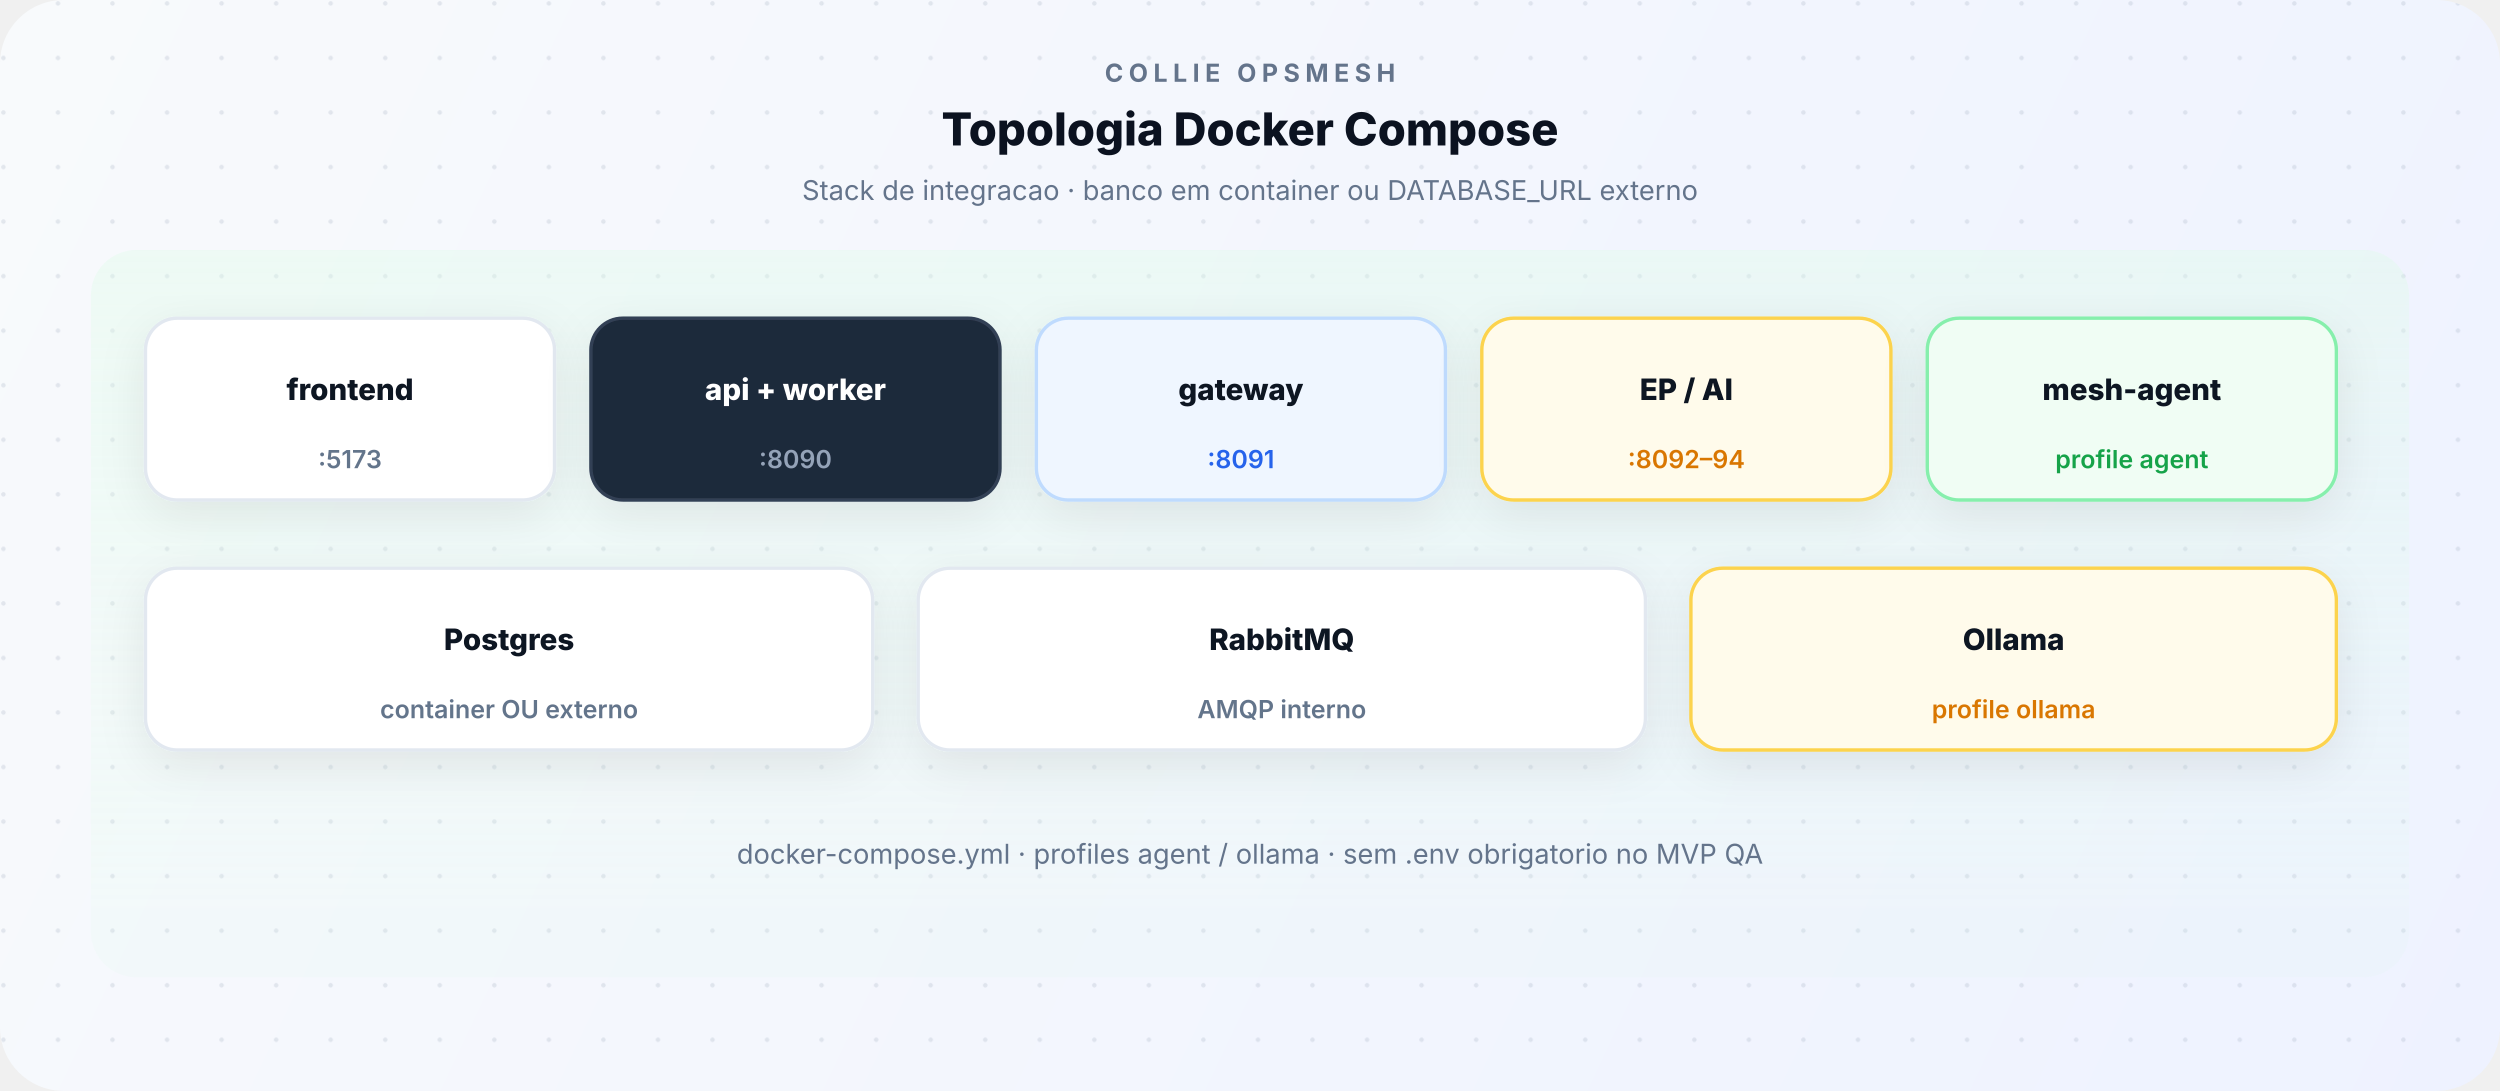
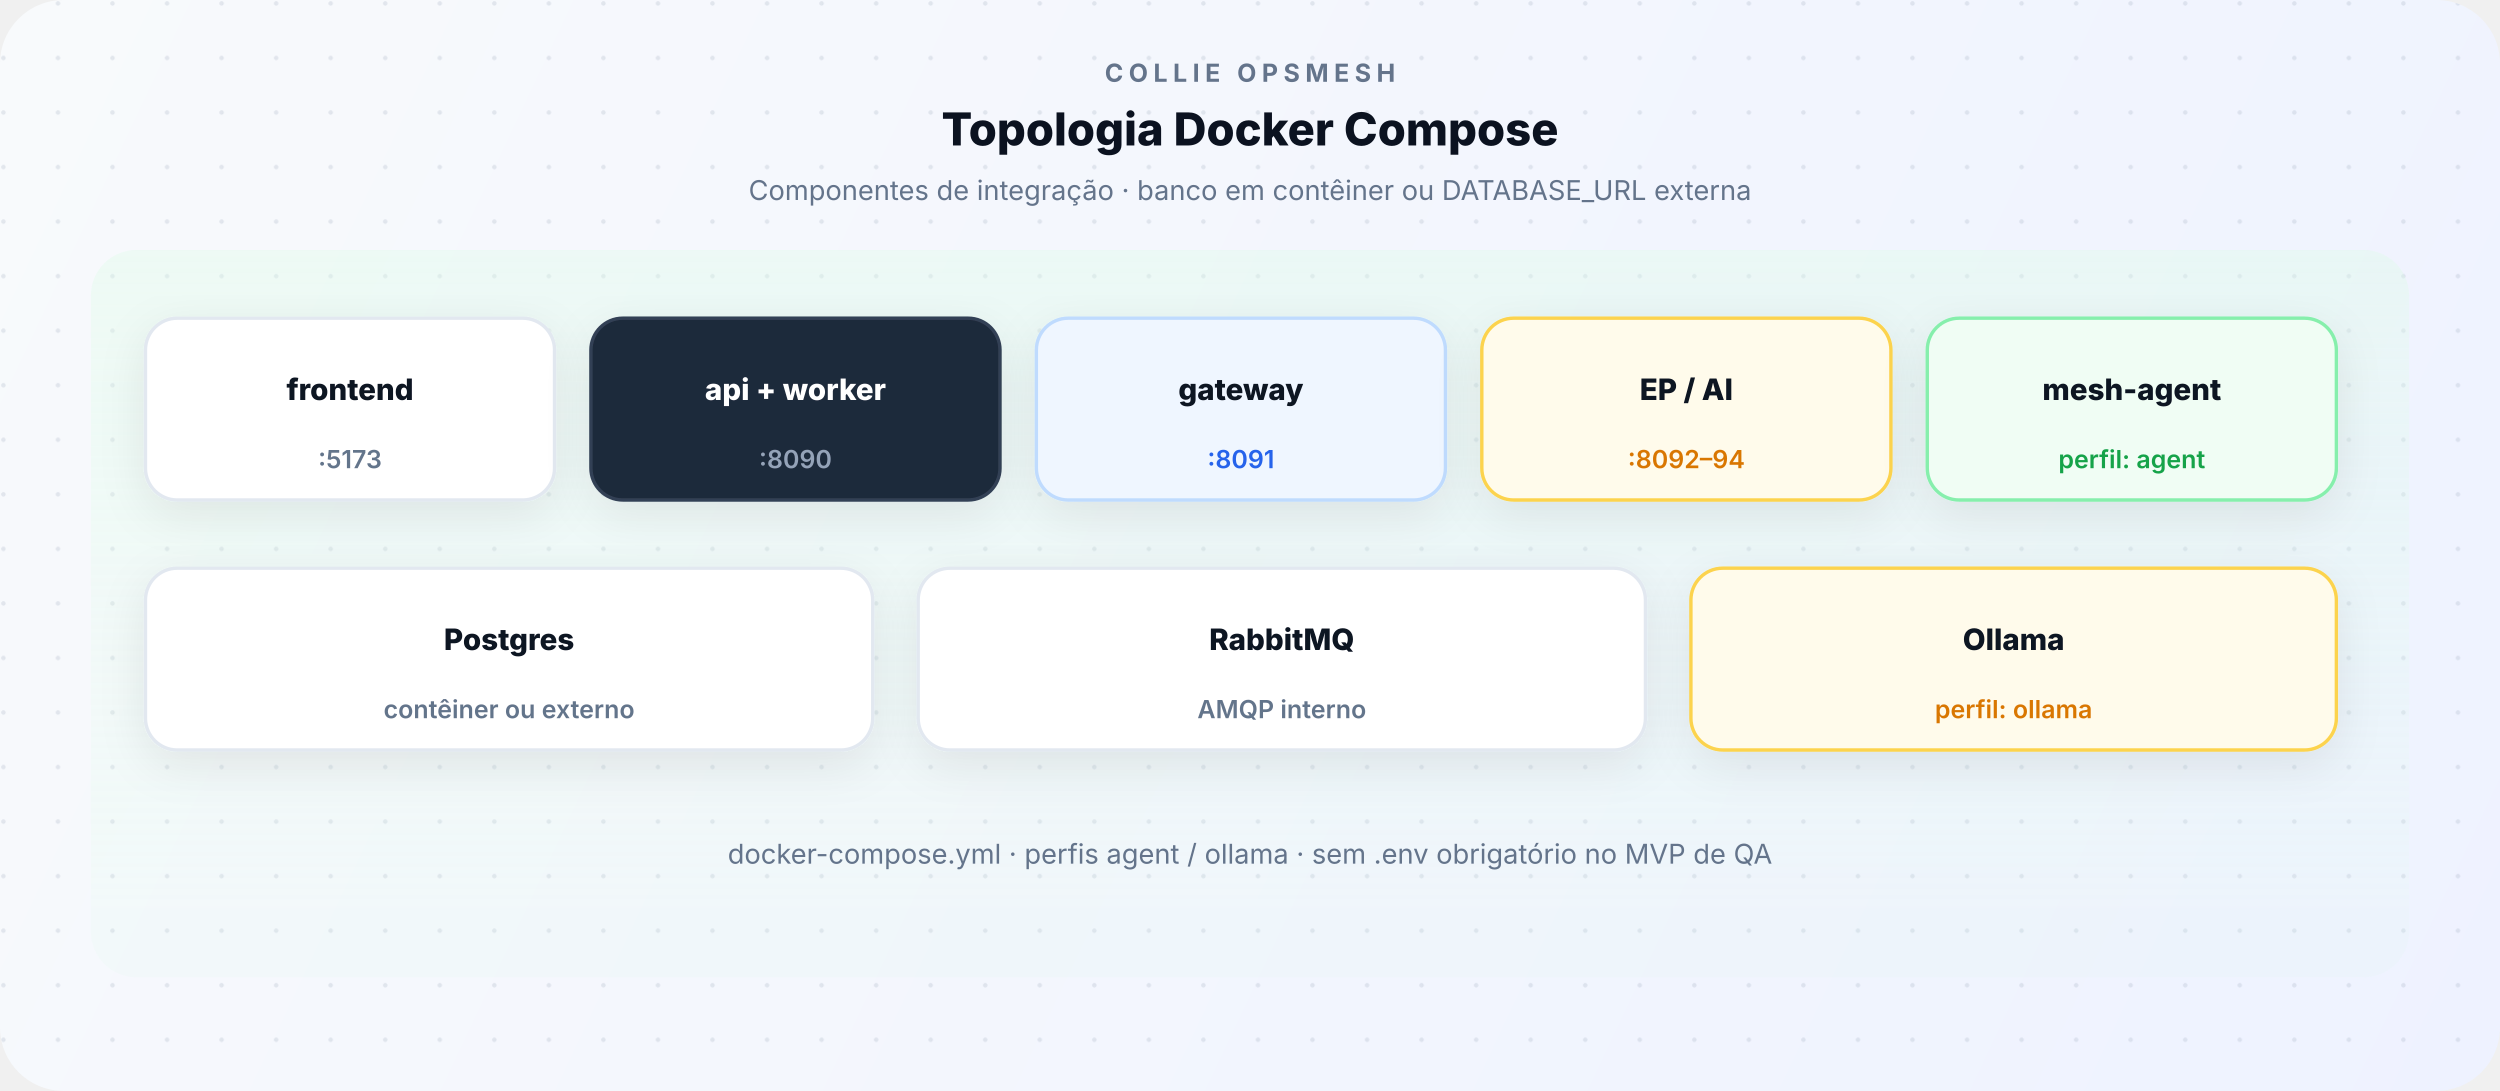
<svg xmlns="http://www.w3.org/2000/svg" width="1100" height="480" viewBox="0 0 1100 480" fill="none" role="img" aria-labelledby="t d">
  <defs>
    <linearGradient id="bg" x1="0" y1="0" x2="1100" y2="520" gradientUnits="userSpaceOnUse">
      <stop offset="0%" stop-color="#F8FAFC" />
      <stop offset="100%" stop-color="#EEF2FF" />
    </linearGradient>
    <linearGradient id="cpGrad" x1="0" y1="0" x2="500" y2="200" gradientUnits="userSpaceOnUse">
      <stop offset="0%" stop-color="#141B2D" />
      <stop offset="100%" stop-color="#0B1220" />
    </linearGradient>
    <linearGradient id="zoneCollie" x1="0" y1="0" x2="0" y2="400" gradientUnits="userSpaceOnUse">
      <stop offset="0%" stop-color="#DBEAFE" stop-opacity="0.45" />
      <stop offset="100%" stop-color="#DBEAFE" stop-opacity="0.12" />
    </linearGradient>
    <linearGradient id="zoneClient" x1="0" y1="0" x2="0" y2="400" gradientUnits="userSpaceOnUse">
      <stop offset="0%" stop-color="#DCFCE7" stop-opacity="0.45" />
      <stop offset="100%" stop-color="#DCFCE7" stop-opacity="0.12" />
    </linearGradient>
    <filter id="sh" x="-20%" y="-20%" width="140%" height="160%">
      <feDropShadow dx="0" dy="6" stdDeviation="10" flood-color="#0B1220" flood-opacity="0.08" />
    </filter>
    <marker id="arrB" markerWidth="8" markerHeight="8" refX="6" refY="3" orient="auto">
      <path d="M0 0l6 3-6 3" fill="none" stroke="#2563EB" stroke-width="1.5" />
    </marker>
    <marker id="arrG" markerWidth="8" markerHeight="8" refX="6" refY="3" orient="auto">
      <path d="M0 0l6 3-6 3" fill="none" stroke="#16A34A" stroke-width="1.5" />
    </marker>
    <pattern id="dots" width="24" height="24" patternUnits="userSpaceOnUse">
      <circle cx="1.5" cy="1.5" r="1" fill="#94A3B8" opacity="0.22" />
    </pattern>
  </defs>
  <rect width="1100" height="480" rx="28" fill="url(#bg)" />
  <rect width="1100" height="480" rx="28" fill="url(#dots)" />
  <text x="550.0" y="36" font-family="Inter,Arial,sans-serif" font-size="11" font-weight="700" fill="#64748B" text-anchor="middle" letter-spacing="2.4">COLLIE OPSMESH</text>
  <text x="550.0" y="64" font-family="Inter,Arial,sans-serif" font-size="20" font-weight="800" fill="#0B1220" text-anchor="middle">Topologia Docker Compose</text>
-   <text x="550.0" y="88" font-family="Inter,Arial,sans-serif" font-size="12" fill="#64748B" text-anchor="middle">Stack de integracao · banco em container ou DATABASE_URL externo</text>
+   <text x="550.0" y="88" font-family="Inter,Arial,sans-serif" font-size="12" fill="#64748B" text-anchor="middle">Componentes de integração · banco em contêiner ou DATABASE_URL externa</text>
  <rect x="40" y="110" width="1020" height="320" rx="20" fill="url(#zoneClient)" />
  <g filter="url(#sh)" font-family="Inter,Arial,sans-serif">
    <rect x="64" y="140" width="180" height="80" rx="14" fill="#FFFFFF" stroke="#E2E8F0" stroke-width="1.5" />
    <text x="154.0" y="176.0" font-size="13" font-weight="800" fill="#0B1220" text-anchor="middle">frontend</text>
    <text x="154.0" y="206" font-size="11" font-weight="600" fill="#64748B" text-anchor="middle">:5173</text>
  </g>
  <g filter="url(#sh)" font-family="Inter,Arial,sans-serif">
    <rect x="260" y="140" width="180" height="80" rx="14" fill="#1E293B" stroke="#334155" stroke-width="1.5" />
    <text x="350.0" y="176.0" font-size="13" font-weight="800" fill="#FFFFFF" text-anchor="middle">api + worker</text>
    <text x="350.0" y="206" font-size="11" font-weight="600" fill="#94A3B8" text-anchor="middle">:8090</text>
  </g>
  <g filter="url(#sh)" font-family="Inter,Arial,sans-serif">
    <rect x="456" y="140" width="180" height="80" rx="14" fill="#EFF6FF" stroke="#BFDBFE" stroke-width="1.5" />
    <text x="546.0" y="176.0" font-size="13" font-weight="800" fill="#0B1220" text-anchor="middle">gateway</text>
    <text x="546.0" y="206" font-size="11" font-weight="600" fill="#2563EB" text-anchor="middle">:8091</text>
  </g>
  <g filter="url(#sh)" font-family="Inter,Arial,sans-serif">
    <rect x="652" y="140" width="180" height="80" rx="14" fill="#FFFBEB" stroke="#FCD34D" stroke-width="1.5" />
    <text x="742.0" y="176.0" font-size="13" font-weight="800" fill="#0B1220" text-anchor="middle">EP / AI</text>
    <text x="742.0" y="206" font-size="11" font-weight="600" fill="#D97706" text-anchor="middle">:8092–94</text>
  </g>
  <g filter="url(#sh)" font-family="Inter,Arial,sans-serif">
    <rect x="848" y="140" width="180" height="80" rx="14" fill="#F0FDF4" stroke="#86EFAC" stroke-width="1.5" />
    <text x="938.0" y="176.0" font-size="13" font-weight="800" fill="#0B1220" text-anchor="middle">mesh-agent</text>
-     <text x="938.0" y="206" font-size="11" font-weight="600" fill="#16A34A" text-anchor="middle">profile agent</text>
+     <text x="938.0" y="206" font-size="11" font-weight="600" fill="#16A34A" text-anchor="middle">perfil: agent</text>
  </g>
  <g filter="url(#sh)" font-family="Inter,Arial,sans-serif">
    <rect x="64" y="250" width="320" height="80" rx="14" fill="#FFFFFF" stroke="#E2E8F0" stroke-width="1.5" />
    <text x="224.0" y="286.0" font-size="13" font-weight="800" fill="#0B1220" text-anchor="middle">Postgres</text>
-     <text x="224.0" y="316" font-size="11" font-weight="600" fill="#64748B" text-anchor="middle">container OU externo</text>
+     <text x="224.0" y="316" font-size="11" font-weight="600" fill="#64748B" text-anchor="middle">contêiner ou externo</text>
  </g>
  <g filter="url(#sh)" font-family="Inter,Arial,sans-serif">
    <rect x="404" y="250" width="320" height="80" rx="14" fill="#FFFFFF" stroke="#E2E8F0" stroke-width="1.5" />
    <text x="564.0" y="286.0" font-size="13" font-weight="800" fill="#0B1220" text-anchor="middle">RabbitMQ</text>
    <text x="564.0" y="316" font-size="11" font-weight="600" fill="#64748B" text-anchor="middle">AMQP interno</text>
  </g>
  <g filter="url(#sh)" font-family="Inter,Arial,sans-serif">
    <rect x="744" y="250" width="284" height="80" rx="14" fill="#FFFBEB" stroke="#FCD34D" stroke-width="1.5" />
    <text x="886.0" y="286.0" font-size="13" font-weight="800" fill="#0B1220" text-anchor="middle">Ollama</text>
-     <text x="886.0" y="316" font-size="11" font-weight="600" fill="#D97706" text-anchor="middle">profile ollama</text>
+     <text x="886.0" y="316" font-size="11" font-weight="600" fill="#D97706" text-anchor="middle">perfil: ollama</text>
  </g>
-   <text x="550" y="380" font-family="Inter,Arial,sans-serif" font-size="12" fill="#64748B" text-anchor="middle">docker-compose.yml · profiles agent / ollama · sem .env obrigatorio no MVP QA</text>
+   <text x="550" y="380" font-family="Inter,Arial,sans-serif" font-size="12" fill="#64748B" text-anchor="middle">docker-compose.yml · perfis agent / ollama · sem .env obrigatório no MVP de QA</text>
</svg>
